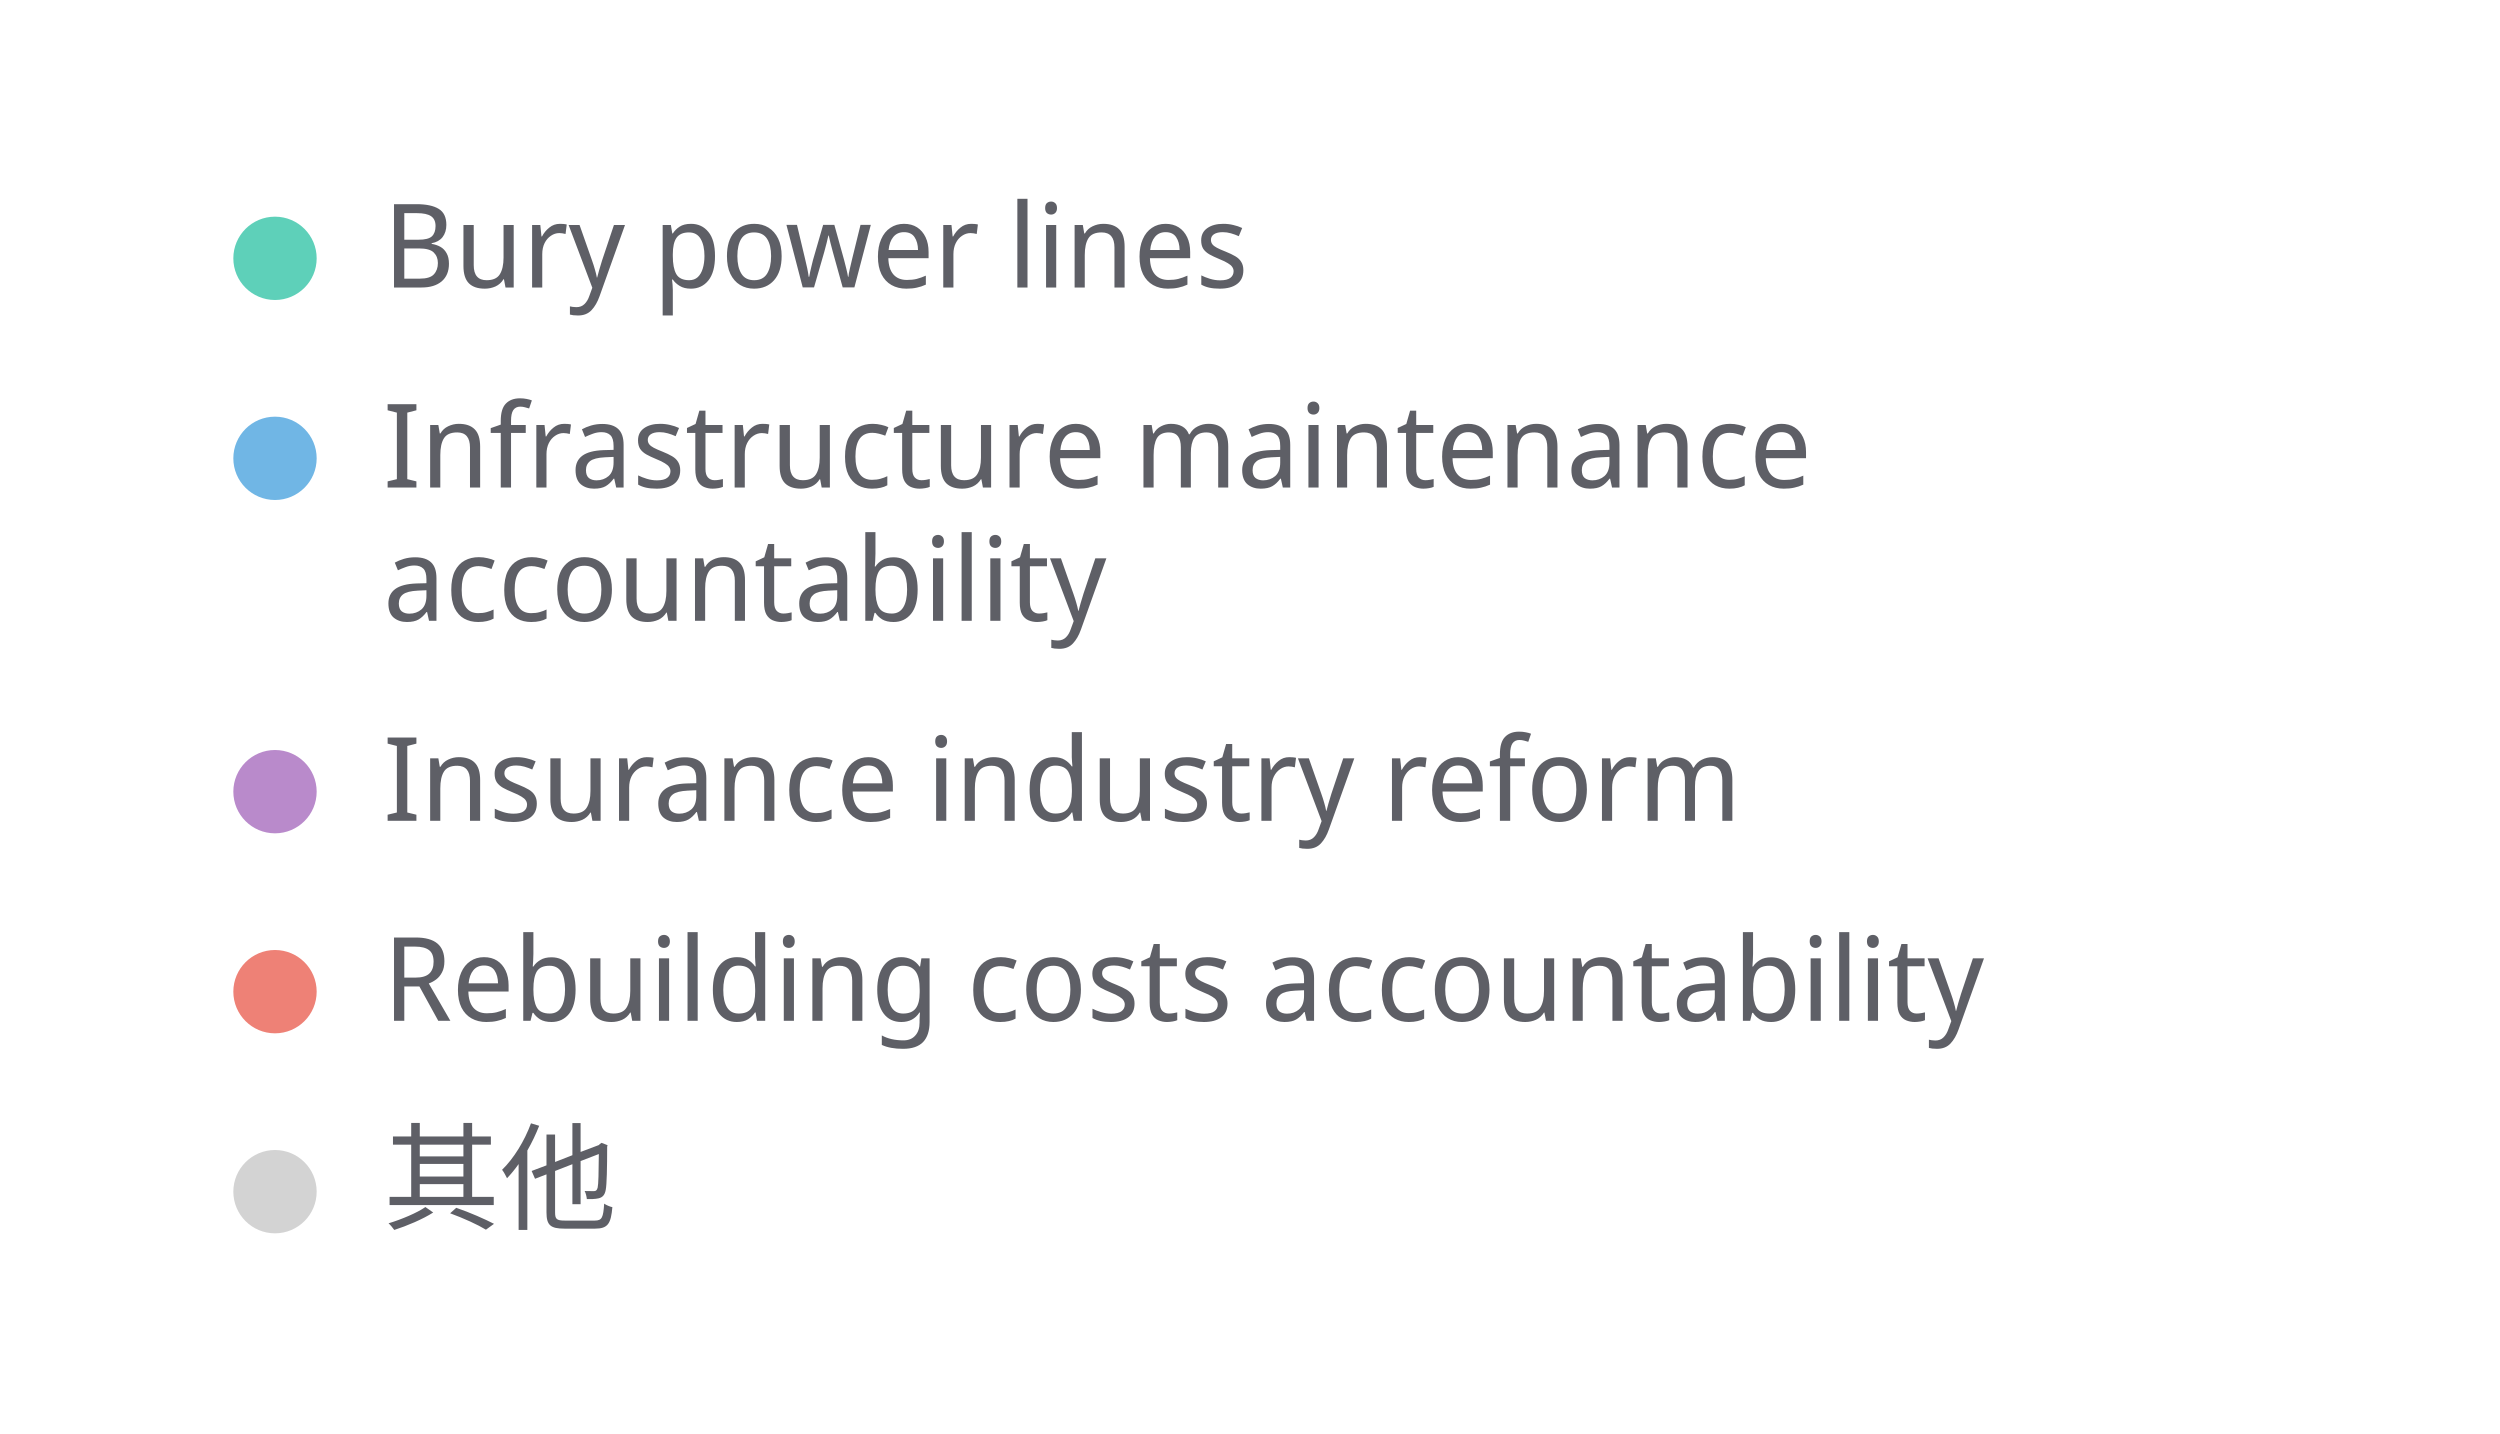
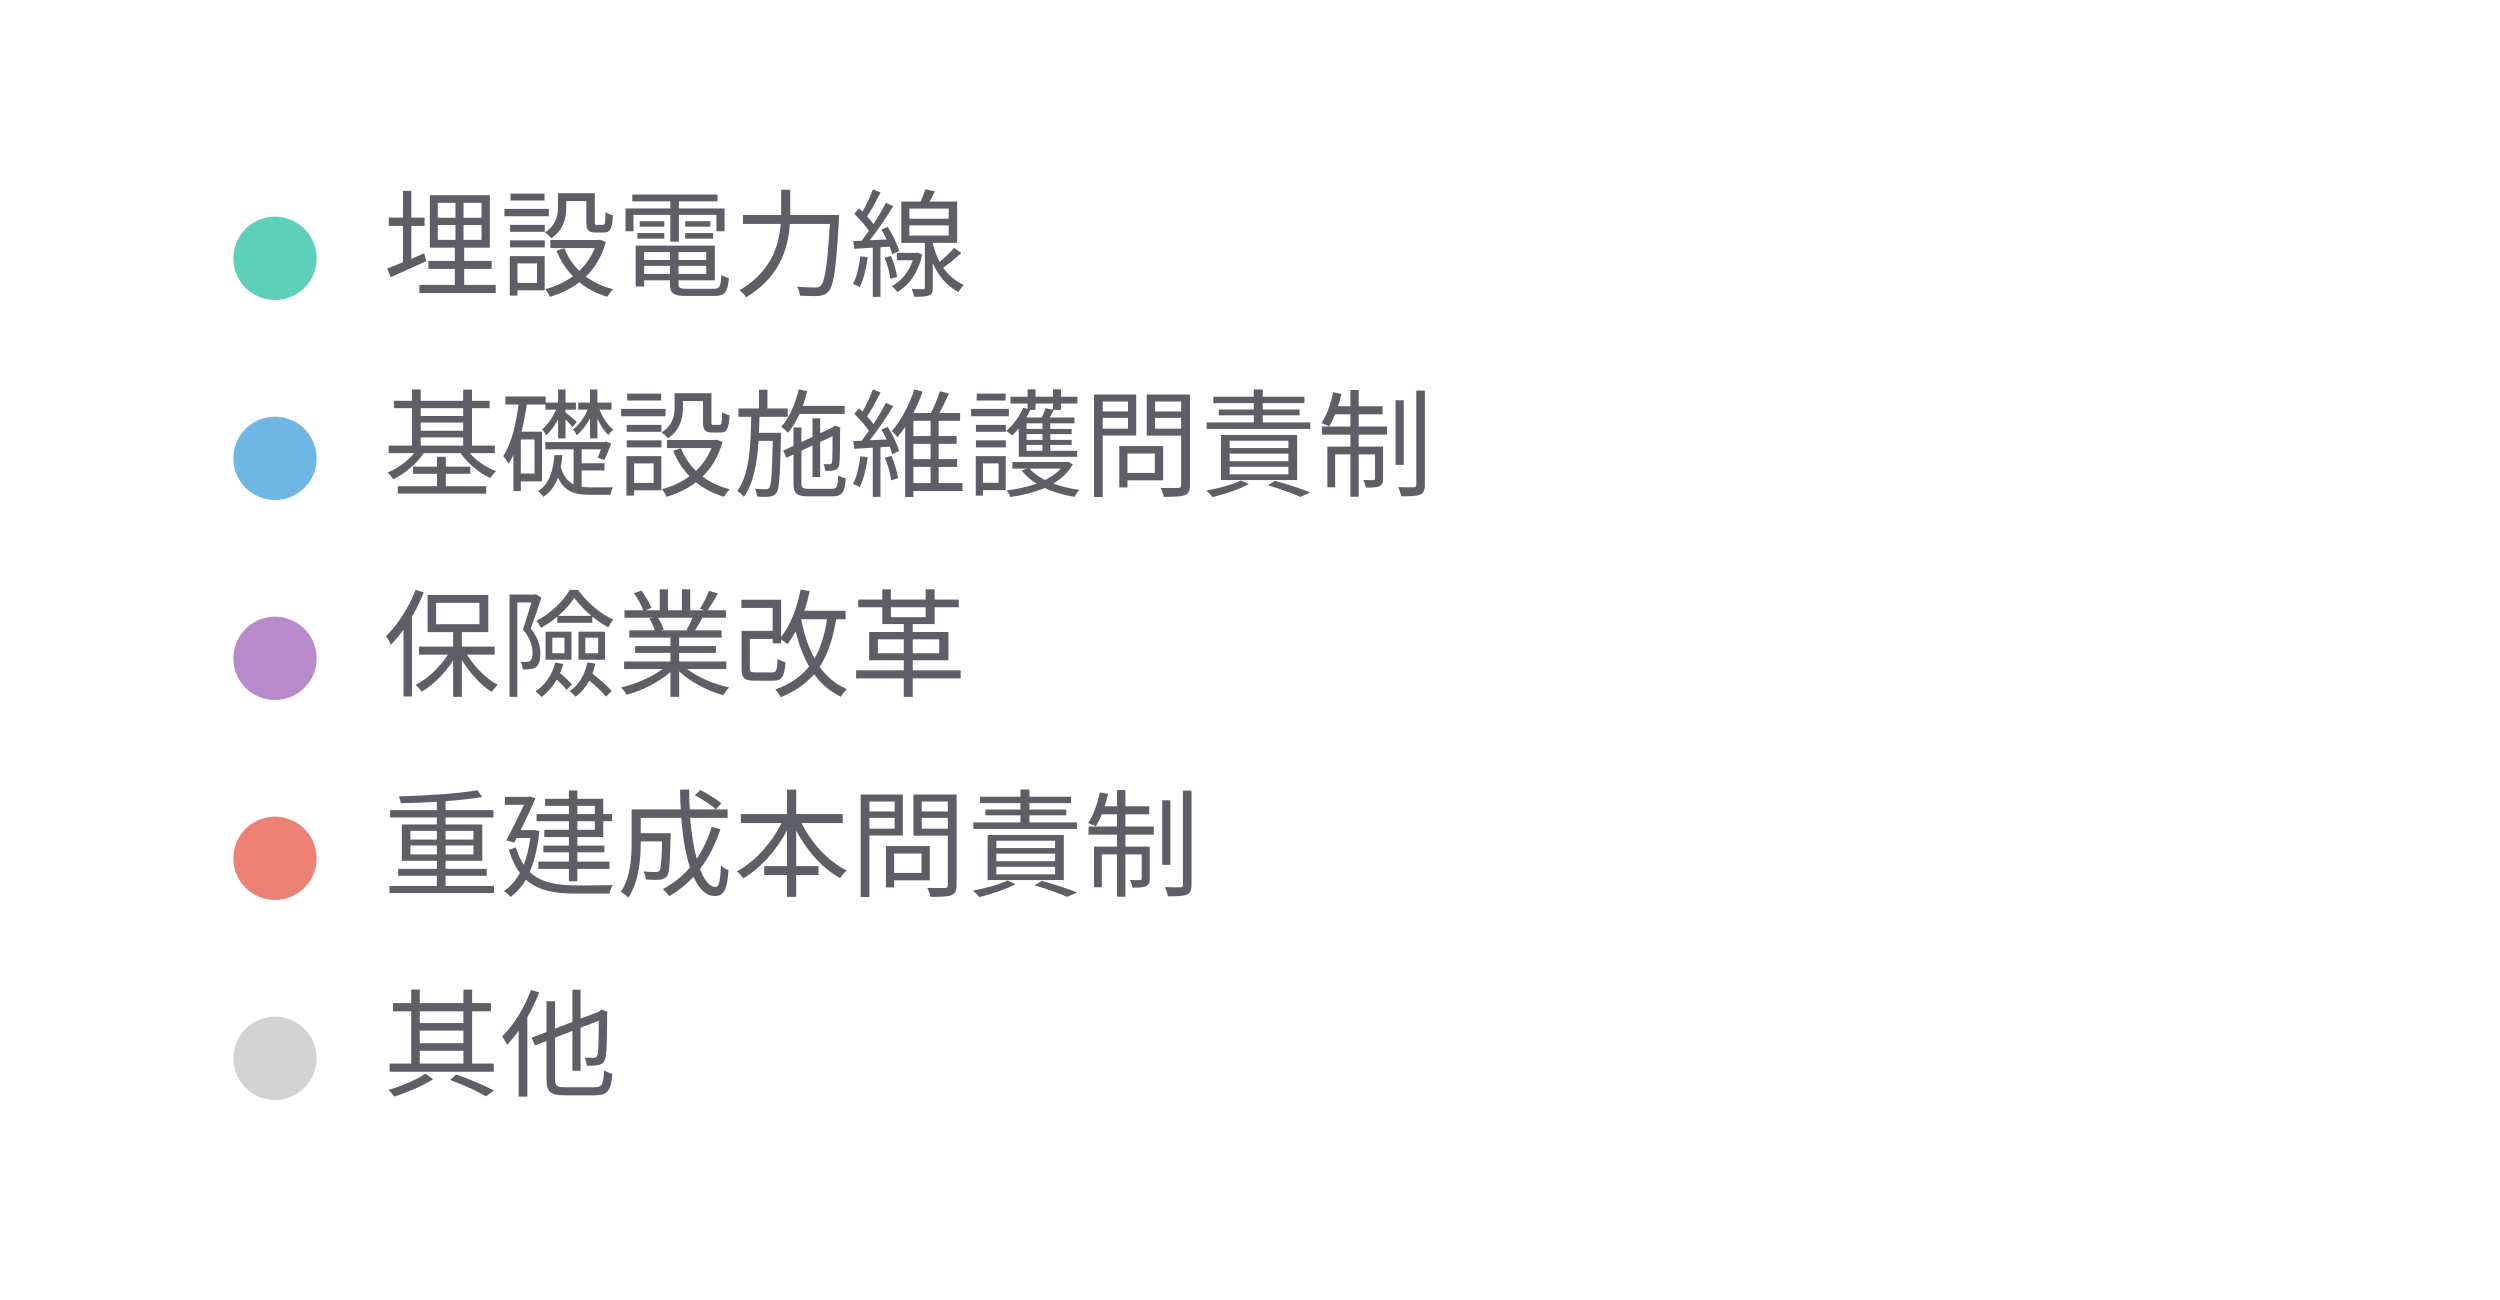
- <svg xmlns="http://www.w3.org/2000/svg" width="300" height="172" viewBox="0 0 300 172" preserveAspectRatio="xMidYMid meet">
+ <svg xmlns="http://www.w3.org/2000/svg" width="300" height="156" viewBox="0 0 300 156" preserveAspectRatio="xMidYMid meet">
  <circle cx="33" cy="31" r="5" fill="#5ed0b9" fill-opacity="1.0" stroke="none" stroke-width="0.5" />
-   <text fill="#5e5f66" x="46" y="34.5" font-family="Noto Sans Display" font-size="14">Bury power lines</text>
+   <text fill="#5e5f66" x="46" y="34.5" font-family="Noto Sans Display" font-size="14">埋設電力線</text>
  <circle cx="33" cy="55" r="5" fill="#70b6e5" fill-opacity="1.0" stroke="none" stroke-width="0.5" />
-   <text fill="#5e5f66" x="46" y="58.5" font-family="Noto Sans Display" font-size="14">Infrastructure maintenance </text>
-   <text fill="#5e5f66" x="46" y="74.5" font-family="Noto Sans Display" font-size="14">accountability</text>
-   <circle cx="33" cy="95" r="5" fill="#b98acb" fill-opacity="1.0" stroke="none" stroke-width="0.5" />
-   <text fill="#5e5f66" x="46" y="98.5" font-family="Noto Sans Display" font-size="14">Insurance industry reform</text>
-   <circle cx="33" cy="119" r="5" fill="#ee8176" fill-opacity="1.0" stroke="none" stroke-width="0.5" />
-   <text fill="#5e5f66" x="46" y="122.5" font-family="Noto Sans Display" font-size="14">Rebuilding costs accountability</text>
-   <circle cx="33" cy="143" r="5" fill="lightgray" fill-opacity="1.0" stroke="none" stroke-width="0.5" />
-   <text fill="#5e5f66" x="46" y="146.5" font-family="Noto Sans Display" font-size="14">其他</text>
+   <text fill="#5e5f66" x="46" y="58.5" font-family="Noto Sans Display" font-size="14">基礎設施維護問責制</text>
+   <circle cx="33" cy="79" r="5" fill="#b98acb" fill-opacity="1.0" stroke="none" stroke-width="0.5" />
+   <text fill="#5e5f66" x="46" y="82.5" font-family="Noto Sans Display" font-size="14">保險業改革</text>
+   <circle cx="33" cy="103" r="5" fill="#ee8176" fill-opacity="1.0" stroke="none" stroke-width="0.5" />
+   <text fill="#5e5f66" x="46" y="106.5" font-family="Noto Sans Display" font-size="14">重建成本問責制</text>
+   <circle cx="33" cy="127" r="5" fill="lightgray" fill-opacity="1.0" stroke="none" stroke-width="0.5" />
+   <text fill="#5e5f66" x="46" y="130.5" font-family="Noto Sans Display" font-size="14">其他</text>
</svg>
